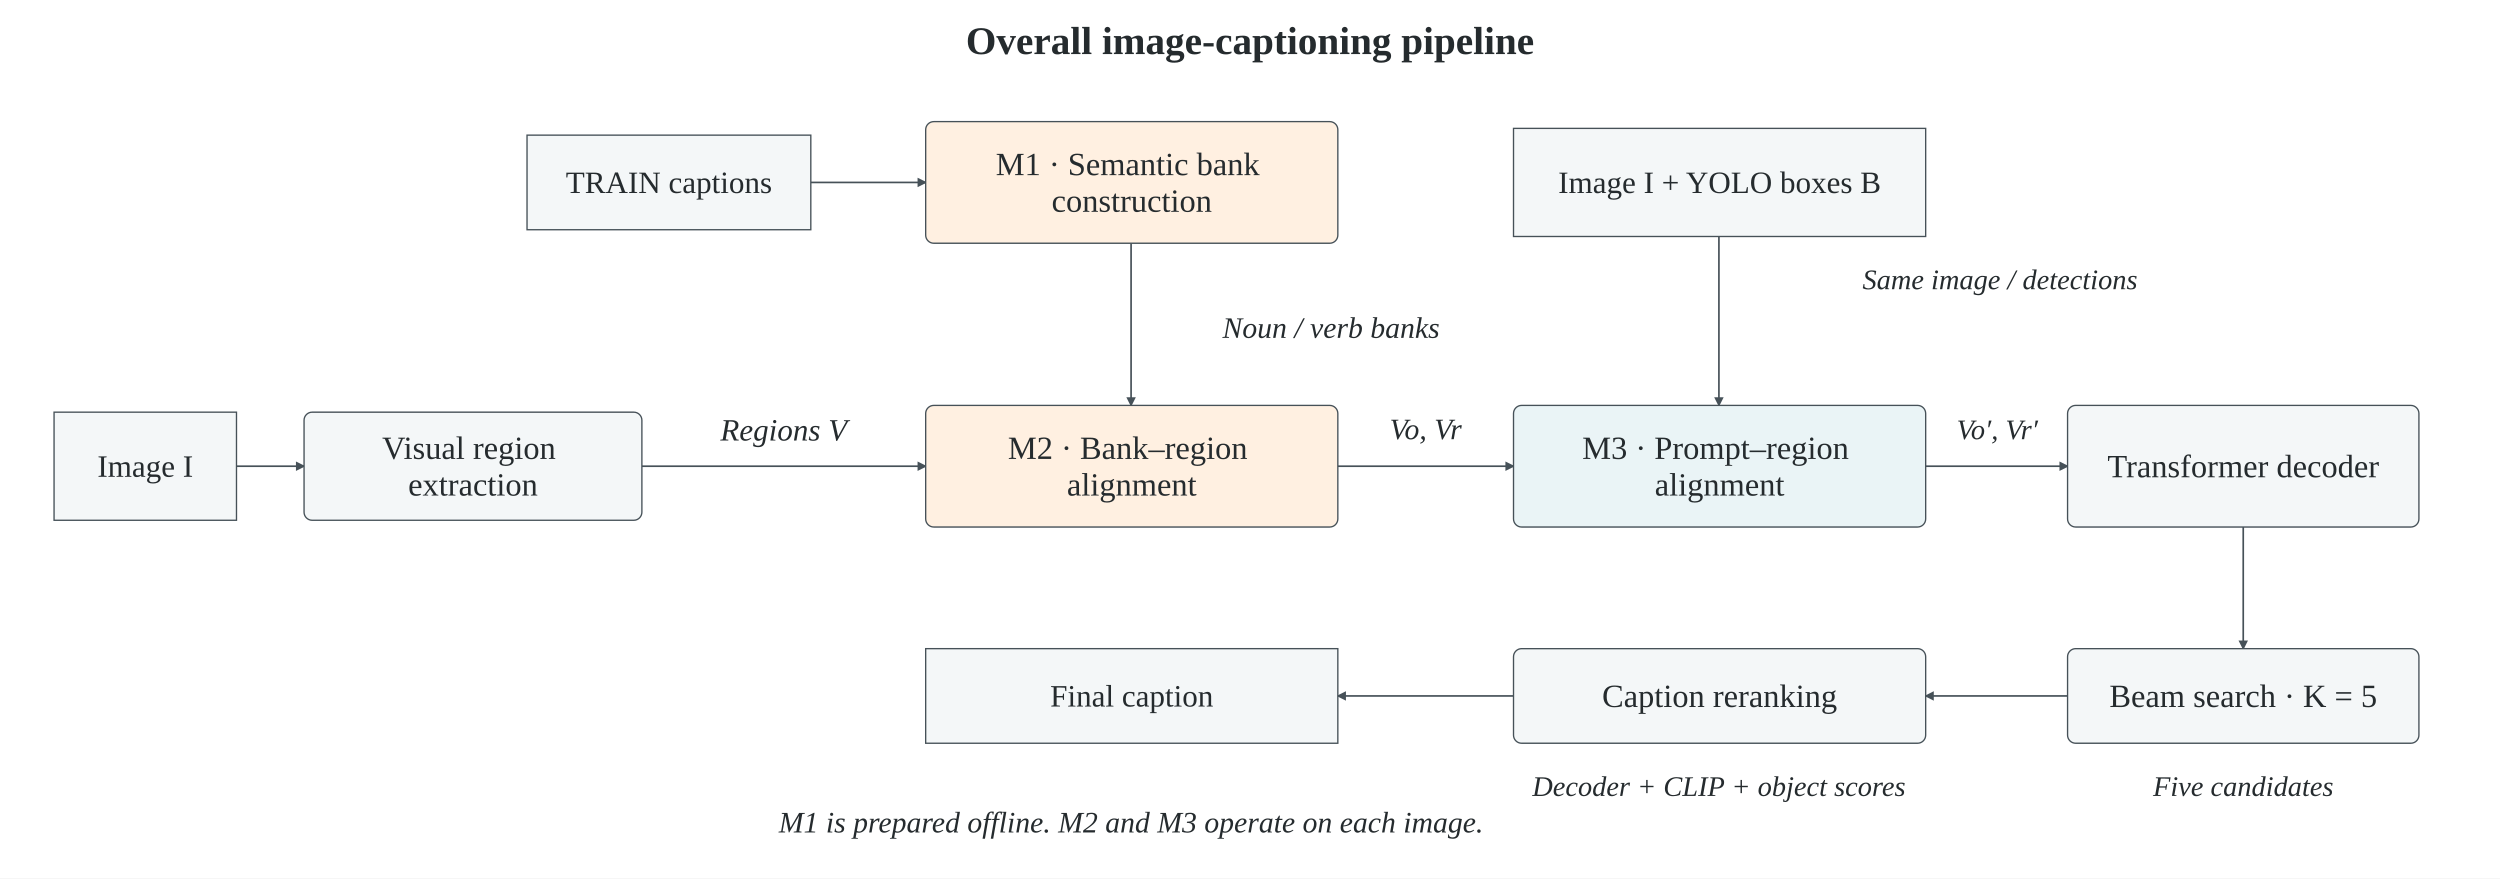
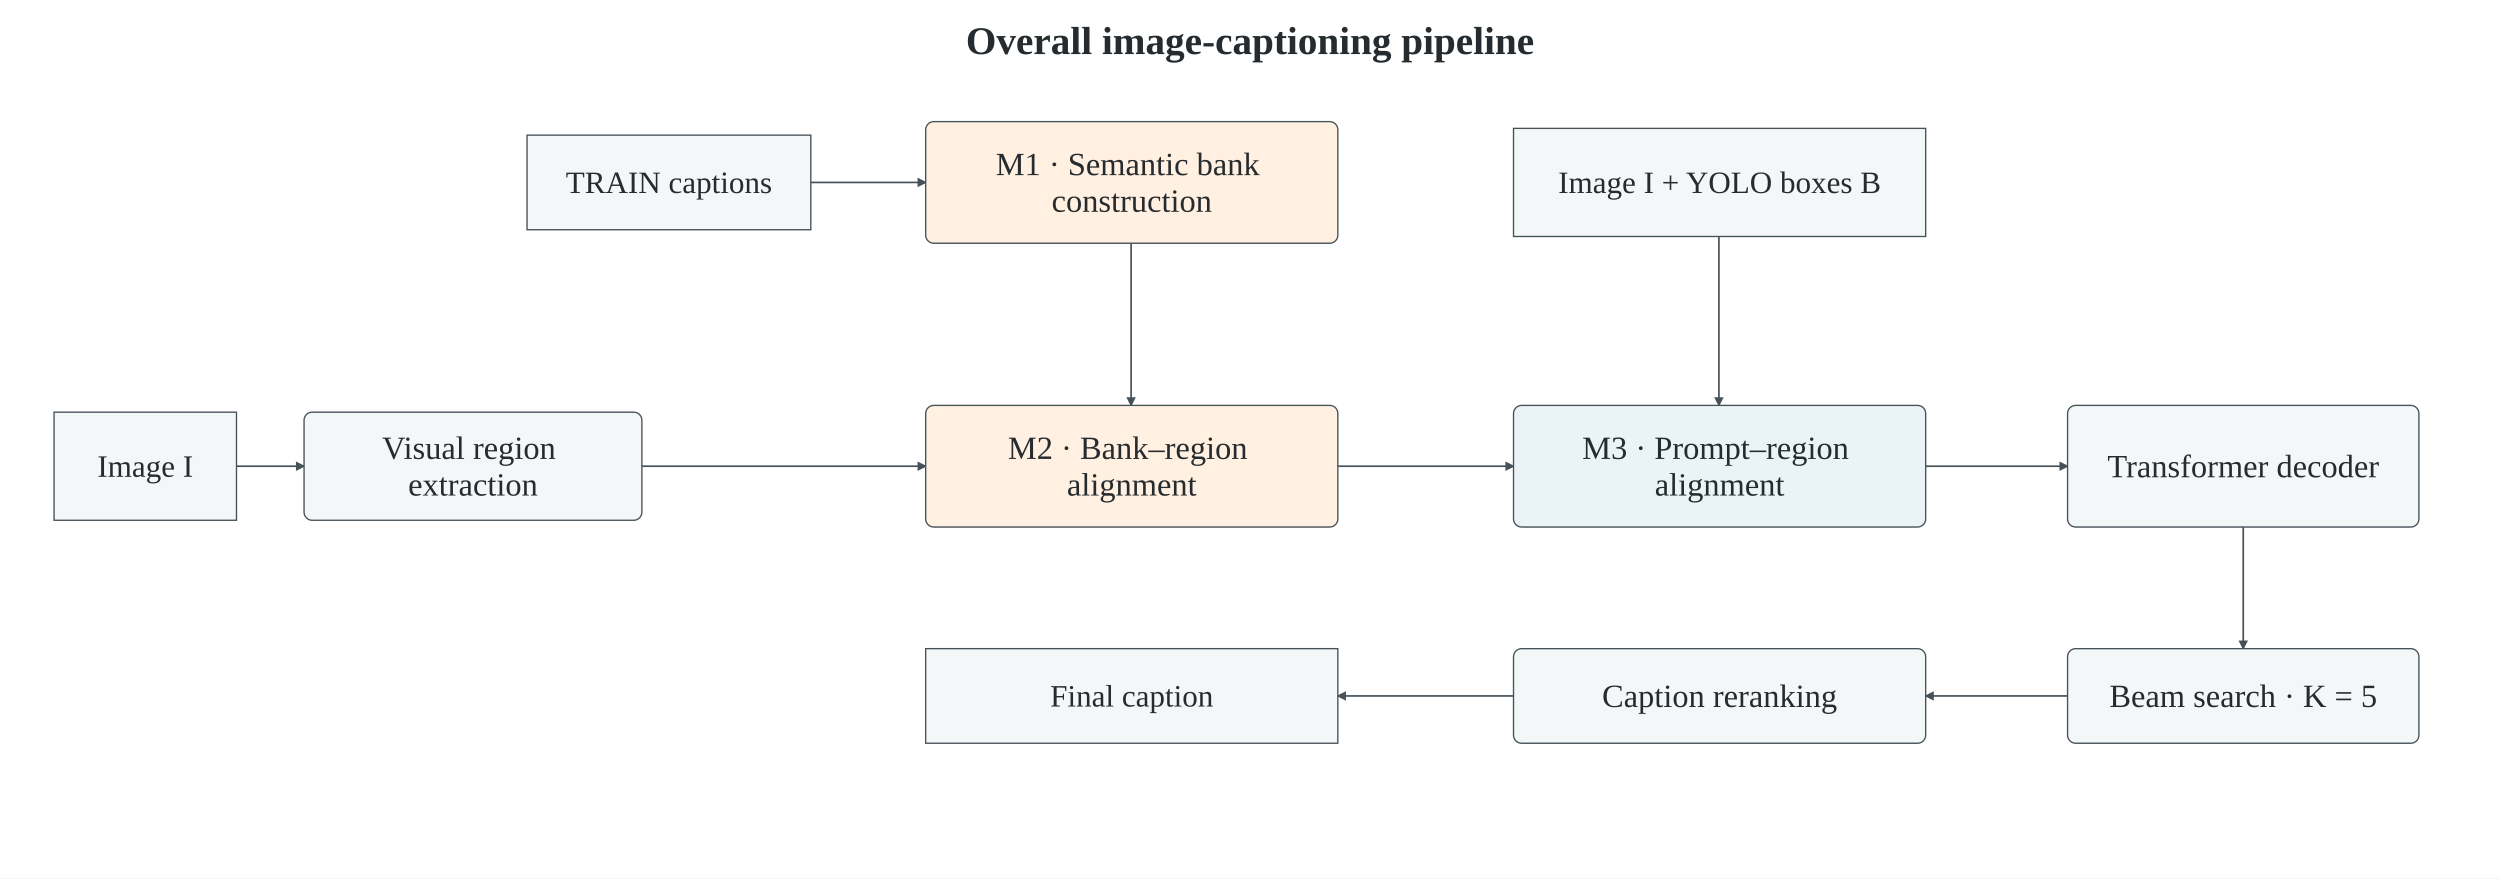
<svg xmlns="http://www.w3.org/2000/svg" width="1850" height="650" viewBox="0 0 1850 650">
  <defs>
    <marker id="arrow" markerWidth="7" markerHeight="7" refX="6" refY="3.5" orient="auto" markerUnits="userSpaceOnUse">
      <path d="M0 0L7 3.5L0 7Z" fill="#465158" />
    </marker>
  </defs>
  <rect width="100%" height="100%" fill="white" />
  <g font-family="Times New Roman,serif">
    <g id="train-m1">
      <polyline points="600,135 685,135" fill="none" stroke="white" stroke-width="6" stroke-linejoin="miter" stroke-linecap="butt" />
      <polyline points="600,135 685,135" fill="none" stroke="#465158" stroke-width="1.25" stroke-linejoin="miter" stroke-linecap="butt" marker-end="url(#arrow)" />
    </g>
    <g id="banks-m2">
      <polyline points="837,180 837,300" fill="none" stroke="white" stroke-width="6" stroke-linejoin="miter" stroke-linecap="butt" />
      <polyline points="837,180 837,300" fill="none" stroke="#465158" stroke-width="1.25" stroke-linejoin="miter" stroke-linecap="butt" marker-end="url(#arrow)" />
    </g>
    <g id="image-visual">
      <polyline points="175,345 225,345" fill="none" stroke="white" stroke-width="6" stroke-linejoin="miter" stroke-linecap="butt" />
      <polyline points="175,345 225,345" fill="none" stroke="#465158" stroke-width="1.25" stroke-linejoin="miter" stroke-linecap="butt" marker-end="url(#arrow)" />
    </g>
    <g id="regions-m2">
      <polyline points="475,345 685,345" fill="none" stroke="white" stroke-width="6" stroke-linejoin="miter" stroke-linecap="butt" />
      <polyline points="475,345 685,345" fill="none" stroke="#465158" stroke-width="1.25" stroke-linejoin="miter" stroke-linecap="butt" marker-end="url(#arrow)" />
    </g>
    <g id="m2-m3">
      <polyline points="990,345 1120,345" fill="none" stroke="white" stroke-width="6" stroke-linejoin="miter" stroke-linecap="butt" />
      <polyline points="990,345 1120,345" fill="none" stroke="#465158" stroke-width="1.25" stroke-linejoin="miter" stroke-linecap="butt" marker-end="url(#arrow)" />
    </g>
    <g id="m3-decoder">
      <polyline points="1425,345 1530,345" fill="none" stroke="white" stroke-width="6" stroke-linejoin="miter" stroke-linecap="butt" />
      <polyline points="1425,345 1530,345" fill="none" stroke="#465158" stroke-width="1.25" stroke-linejoin="miter" stroke-linecap="butt" marker-end="url(#arrow)" />
    </g>
    <g id="auxiliary-m3">
      <polyline points="1272,175 1272,300" fill="none" stroke="white" stroke-width="6" stroke-linejoin="miter" stroke-linecap="butt" />
      <polyline points="1272,175 1272,300" fill="none" stroke="#465158" stroke-width="1.25" stroke-linejoin="miter" stroke-linecap="butt" marker-end="url(#arrow)" />
    </g>
    <g id="decoder-beam">
      <polyline points="1660,390 1660,480" fill="none" stroke="white" stroke-width="6" stroke-linejoin="miter" stroke-linecap="butt" />
      <polyline points="1660,390 1660,480" fill="none" stroke="#465158" stroke-width="1.25" stroke-linejoin="miter" stroke-linecap="butt" marker-end="url(#arrow)" />
    </g>
    <g id="beam-rerank">
      <polyline points="1530,515 1425,515" fill="none" stroke="white" stroke-width="6" stroke-linejoin="miter" stroke-linecap="butt" />
      <polyline points="1530,515 1425,515" fill="none" stroke="#465158" stroke-width="1.25" stroke-linejoin="miter" stroke-linecap="butt" marker-end="url(#arrow)" />
    </g>
    <g id="rerank-final">
      <polyline points="1120,515 990,515" fill="none" stroke="white" stroke-width="6" stroke-linejoin="miter" stroke-linecap="butt" />
      <polyline points="1120,515 990,515" fill="none" stroke="#465158" stroke-width="1.25" stroke-linejoin="miter" stroke-linecap="butt" marker-end="url(#arrow)" />
    </g>
    <g id="train">
      <rect x="390" y="100" width="210" height="70" rx="0" fill="#f4f7f8" stroke="#465158" stroke-width="1" />
      <text x="495.0" y="142.82" text-anchor="middle" font-size="23" font-weight="400" font-style="normal" fill="#252b2e">
        <tspan x="495.0" dy="0">TRAIN captions</tspan>
      </text>
    </g>
    <g id="M1">
      <rect x="685" y="90" width="305" height="90" rx="6" fill="#fff0e1" stroke="#465158" stroke-width="1" />
      <text x="837.5" y="129.6" text-anchor="middle" font-size="24" font-weight="400" font-style="normal" fill="#252b2e">
        <tspan x="837.5" dy="0">M1 · Semantic bank</tspan>
        <tspan x="837.5" dy="27.12">construction</tspan>
      </text>
    </g>
    <g id="image">
      <rect x="40" y="305" width="135" height="80" rx="0" fill="#f4f7f8" stroke="#465158" stroke-width="1" />
      <text x="107.5" y="352.82" text-anchor="middle" font-size="23" font-weight="400" font-style="normal" fill="#252b2e">
        <tspan x="107.5" dy="0">Image I</tspan>
      </text>
    </g>
    <g id="visual">
      <rect x="225" y="305" width="250" height="80" rx="6" fill="#f4f7f8" stroke="#465158" stroke-width="1" />
      <text x="350.0" y="339.6" text-anchor="middle" font-size="24" font-weight="400" font-style="normal" fill="#252b2e">
        <tspan x="350.0" dy="0">Visual region</tspan>
        <tspan x="350.0" dy="27.12">extraction</tspan>
      </text>
    </g>
    <g id="M2">
      <rect x="685" y="300" width="305" height="90" rx="6" fill="#fff0e1" stroke="#465158" stroke-width="1" />
      <text x="837.5" y="339.6" text-anchor="middle" font-size="24" font-weight="400" font-style="normal" fill="#252b2e">
        <tspan x="837.5" dy="0">M2 · Bank–region</tspan>
        <tspan x="837.5" dy="27.12">alignment</tspan>
      </text>
    </g>
    <g id="M3">
      <rect x="1120" y="300" width="305" height="90" rx="6" fill="#eaf4f6" stroke="#465158" stroke-width="1" />
      <text x="1272.5" y="339.6" text-anchor="middle" font-size="24" font-weight="400" font-style="normal" fill="#252b2e">
        <tspan x="1272.5" dy="0">M3 · Prompt–region</tspan>
        <tspan x="1272.5" dy="27.12">alignment</tspan>
      </text>
    </g>
    <g id="decoder">
      <rect x="1530" y="300" width="260" height="90" rx="6" fill="#f4f7f8" stroke="#465158" stroke-width="1" />
      <text x="1660.0" y="353.16" text-anchor="middle" font-size="24" font-weight="400" font-style="normal" fill="#252b2e">
        <tspan x="1660.0" dy="0">Transformer decoder</tspan>
      </text>
    </g>
    <g id="auxiliary">
      <rect x="1120" y="95" width="305" height="80" rx="0" fill="#f4f7f8" stroke="#465158" stroke-width="1" />
      <text x="1272.5" y="142.82" text-anchor="middle" font-size="23" font-weight="400" font-style="normal" fill="#252b2e">
        <tspan x="1272.5" dy="0">Image I + YOLO boxes B</tspan>
      </text>
    </g>
    <g id="beam">
      <rect x="1530" y="480" width="260" height="70" rx="6" fill="#f4f7f8" stroke="#465158" stroke-width="1" />
      <text x="1660.0" y="523.16" text-anchor="middle" font-size="24" font-weight="400" font-style="normal" fill="#252b2e">
        <tspan x="1660.0" dy="0">Beam search · K = 5</tspan>
      </text>
    </g>
    <g id="rerank">
      <rect x="1120" y="480" width="305" height="70" rx="6" fill="#f4f7f8" stroke="#465158" stroke-width="1" />
      <text x="1272.5" y="523.16" text-anchor="middle" font-size="24" font-weight="400" font-style="normal" fill="#252b2e">
        <tspan x="1272.5" dy="0">Caption reranking</tspan>
      </text>
    </g>
    <g id="final">
      <rect x="685" y="480" width="305" height="70" rx="0" fill="#f4f7f8" stroke="#465158" stroke-width="1" />
      <text x="837.5" y="522.82" text-anchor="middle" font-size="23" font-weight="400" font-style="normal" fill="#252b2e">
        <tspan x="837.5" dy="0">Final caption</tspan>
      </text>
    </g>
    <text x="925.0" y="40" text-anchor="middle" font-size="29" font-weight="700" font-style="normal" fill="#252b2e">
      <tspan x="925.0" dy="0">Overall image-captioning pipeline</tspan>
    </text>
-     <text x="985" y="250" text-anchor="middle" font-size="22" font-weight="400" font-style="italic" fill="#252b2e">
-       <tspan x="985" dy="0">Noun / verb banks</tspan>
-     </text>
-     <text x="580" y="326" text-anchor="middle" font-size="23" font-weight="400" font-style="italic" fill="#252b2e">
-       <tspan x="580" dy="0">Regions V</tspan>
-     </text>
-     <text x="1055" y="325" text-anchor="middle" font-size="22" font-weight="400" font-style="italic" fill="#252b2e">
-       <tspan x="1055" dy="0">Vo, Vr</tspan>
-     </text>
-     <text x="1478" y="325" text-anchor="middle" font-size="21" font-weight="400" font-style="italic" fill="#252b2e">
-       <tspan x="1478" dy="0">Vo′, Vr′</tspan>
-     </text>
-     <text x="1480" y="214" text-anchor="middle" font-size="21" font-weight="400" font-style="italic" fill="#252b2e">
-       <tspan x="1480" dy="0">Same image / detections</tspan>
-     </text>
-     <text x="1660" y="589" text-anchor="middle" font-size="21" font-weight="400" font-style="italic" fill="#252b2e">
-       <tspan x="1660" dy="0">Five candidates</tspan>
-     </text>
-     <text x="1272" y="589" text-anchor="middle" font-size="21" font-weight="400" font-style="italic" fill="#252b2e">
-       <tspan x="1272" dy="0">Decoder + CLIP + object scores</tspan>
-     </text>
-     <text x="837" y="616" text-anchor="middle" font-size="22" font-weight="400" font-style="italic" fill="#252b2e">
-       <tspan x="837" dy="0">M1 is prepared offline. M2 and M3 operate on each image.</tspan>
-     </text>
  </g>
</svg>
